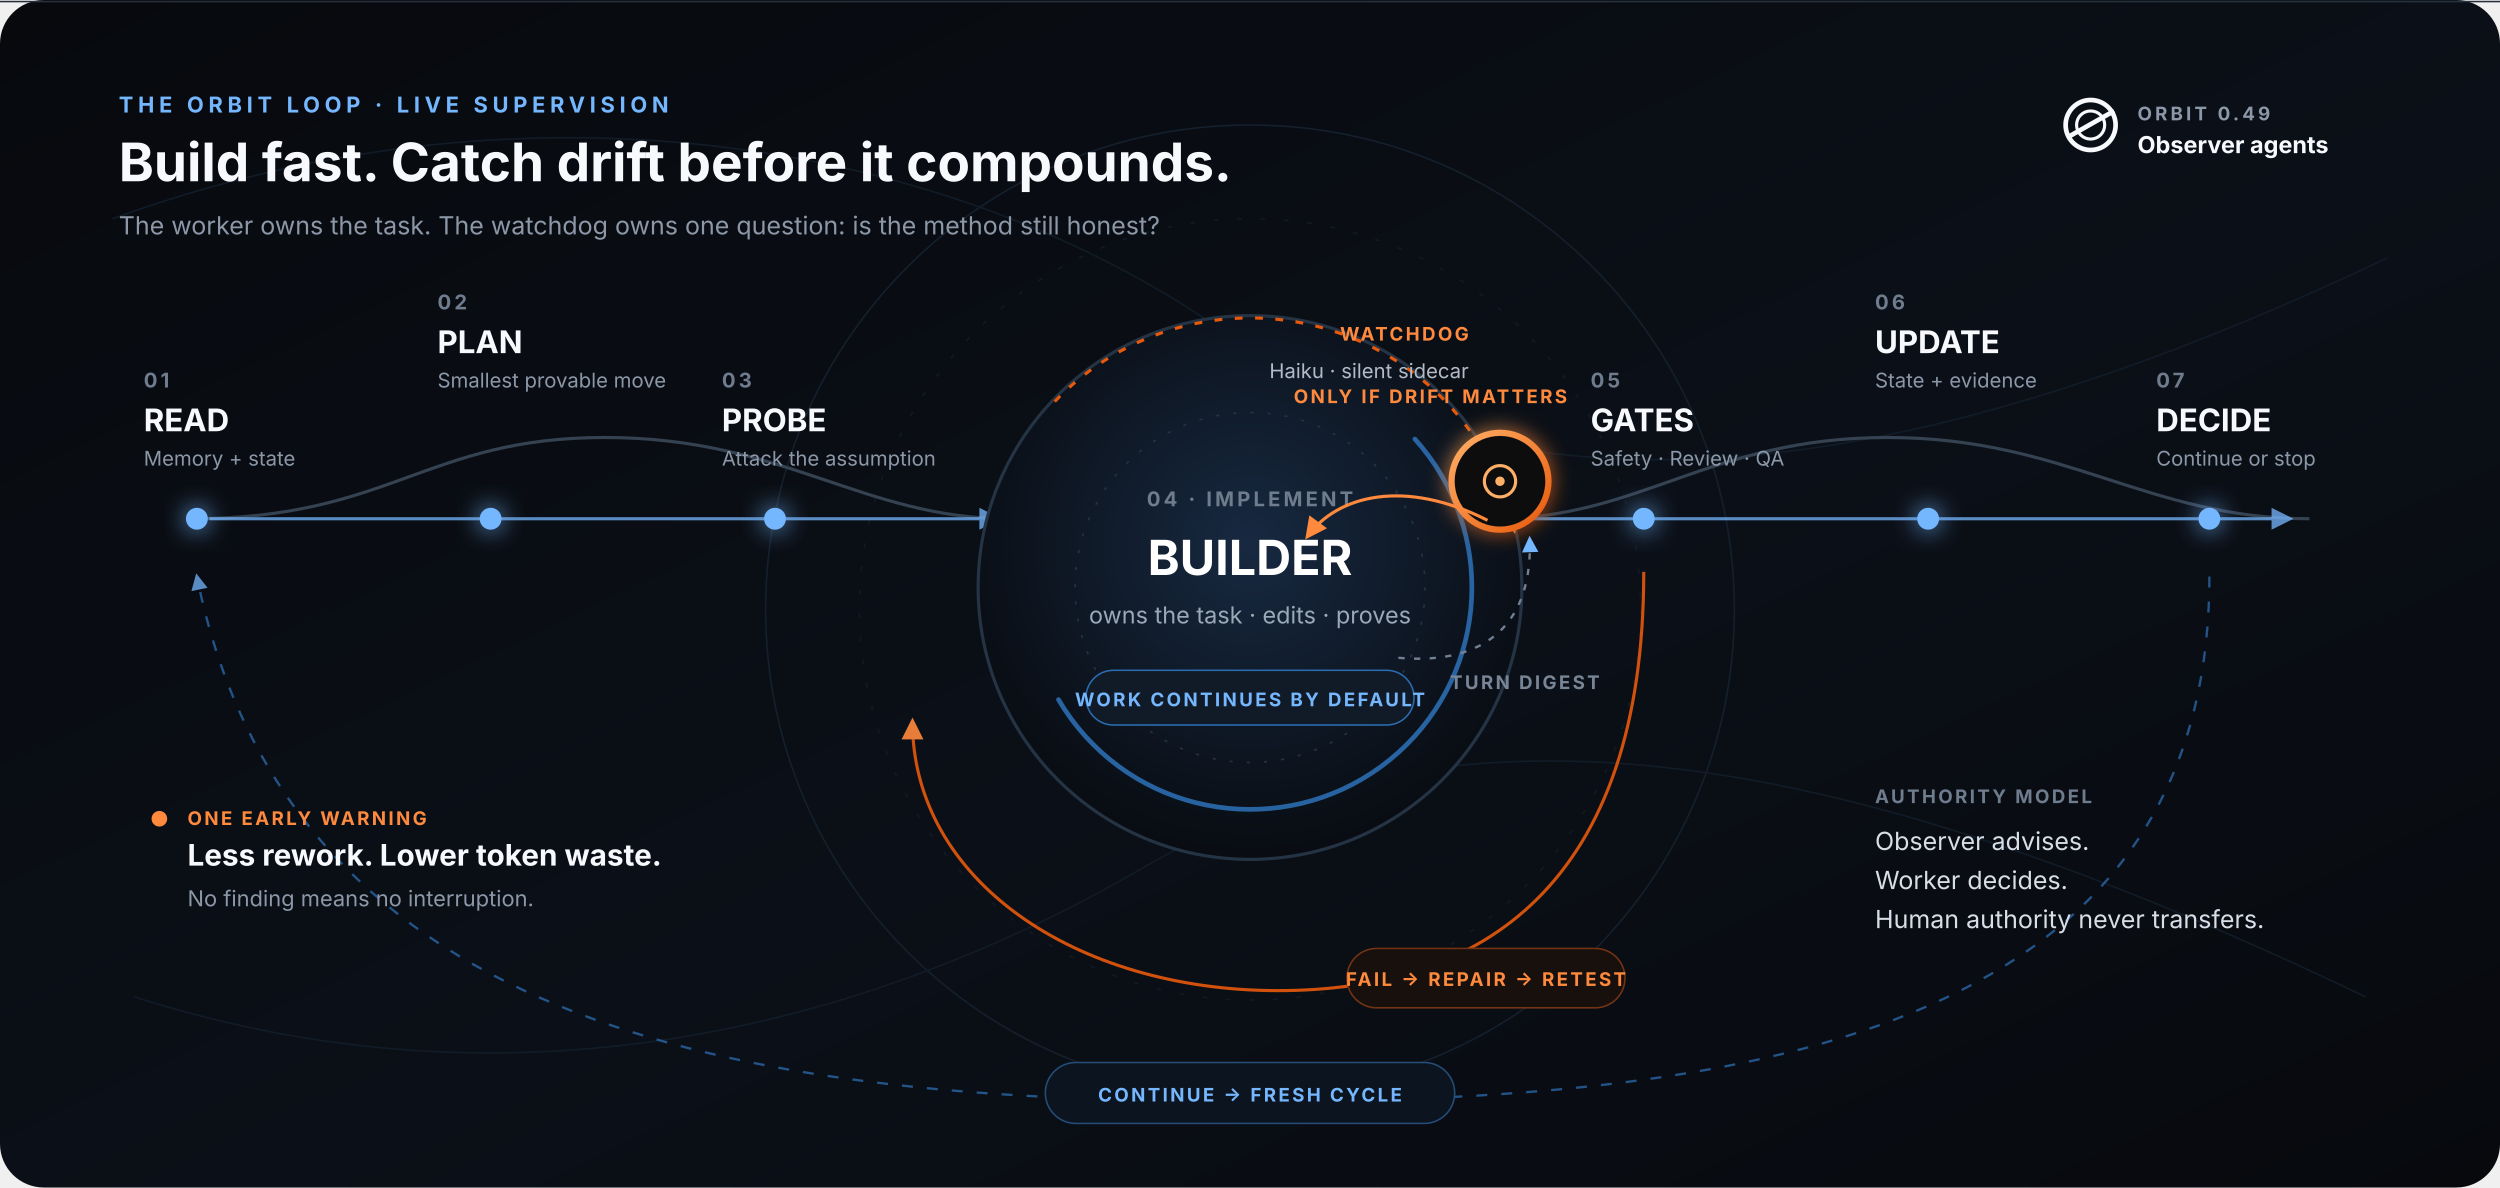
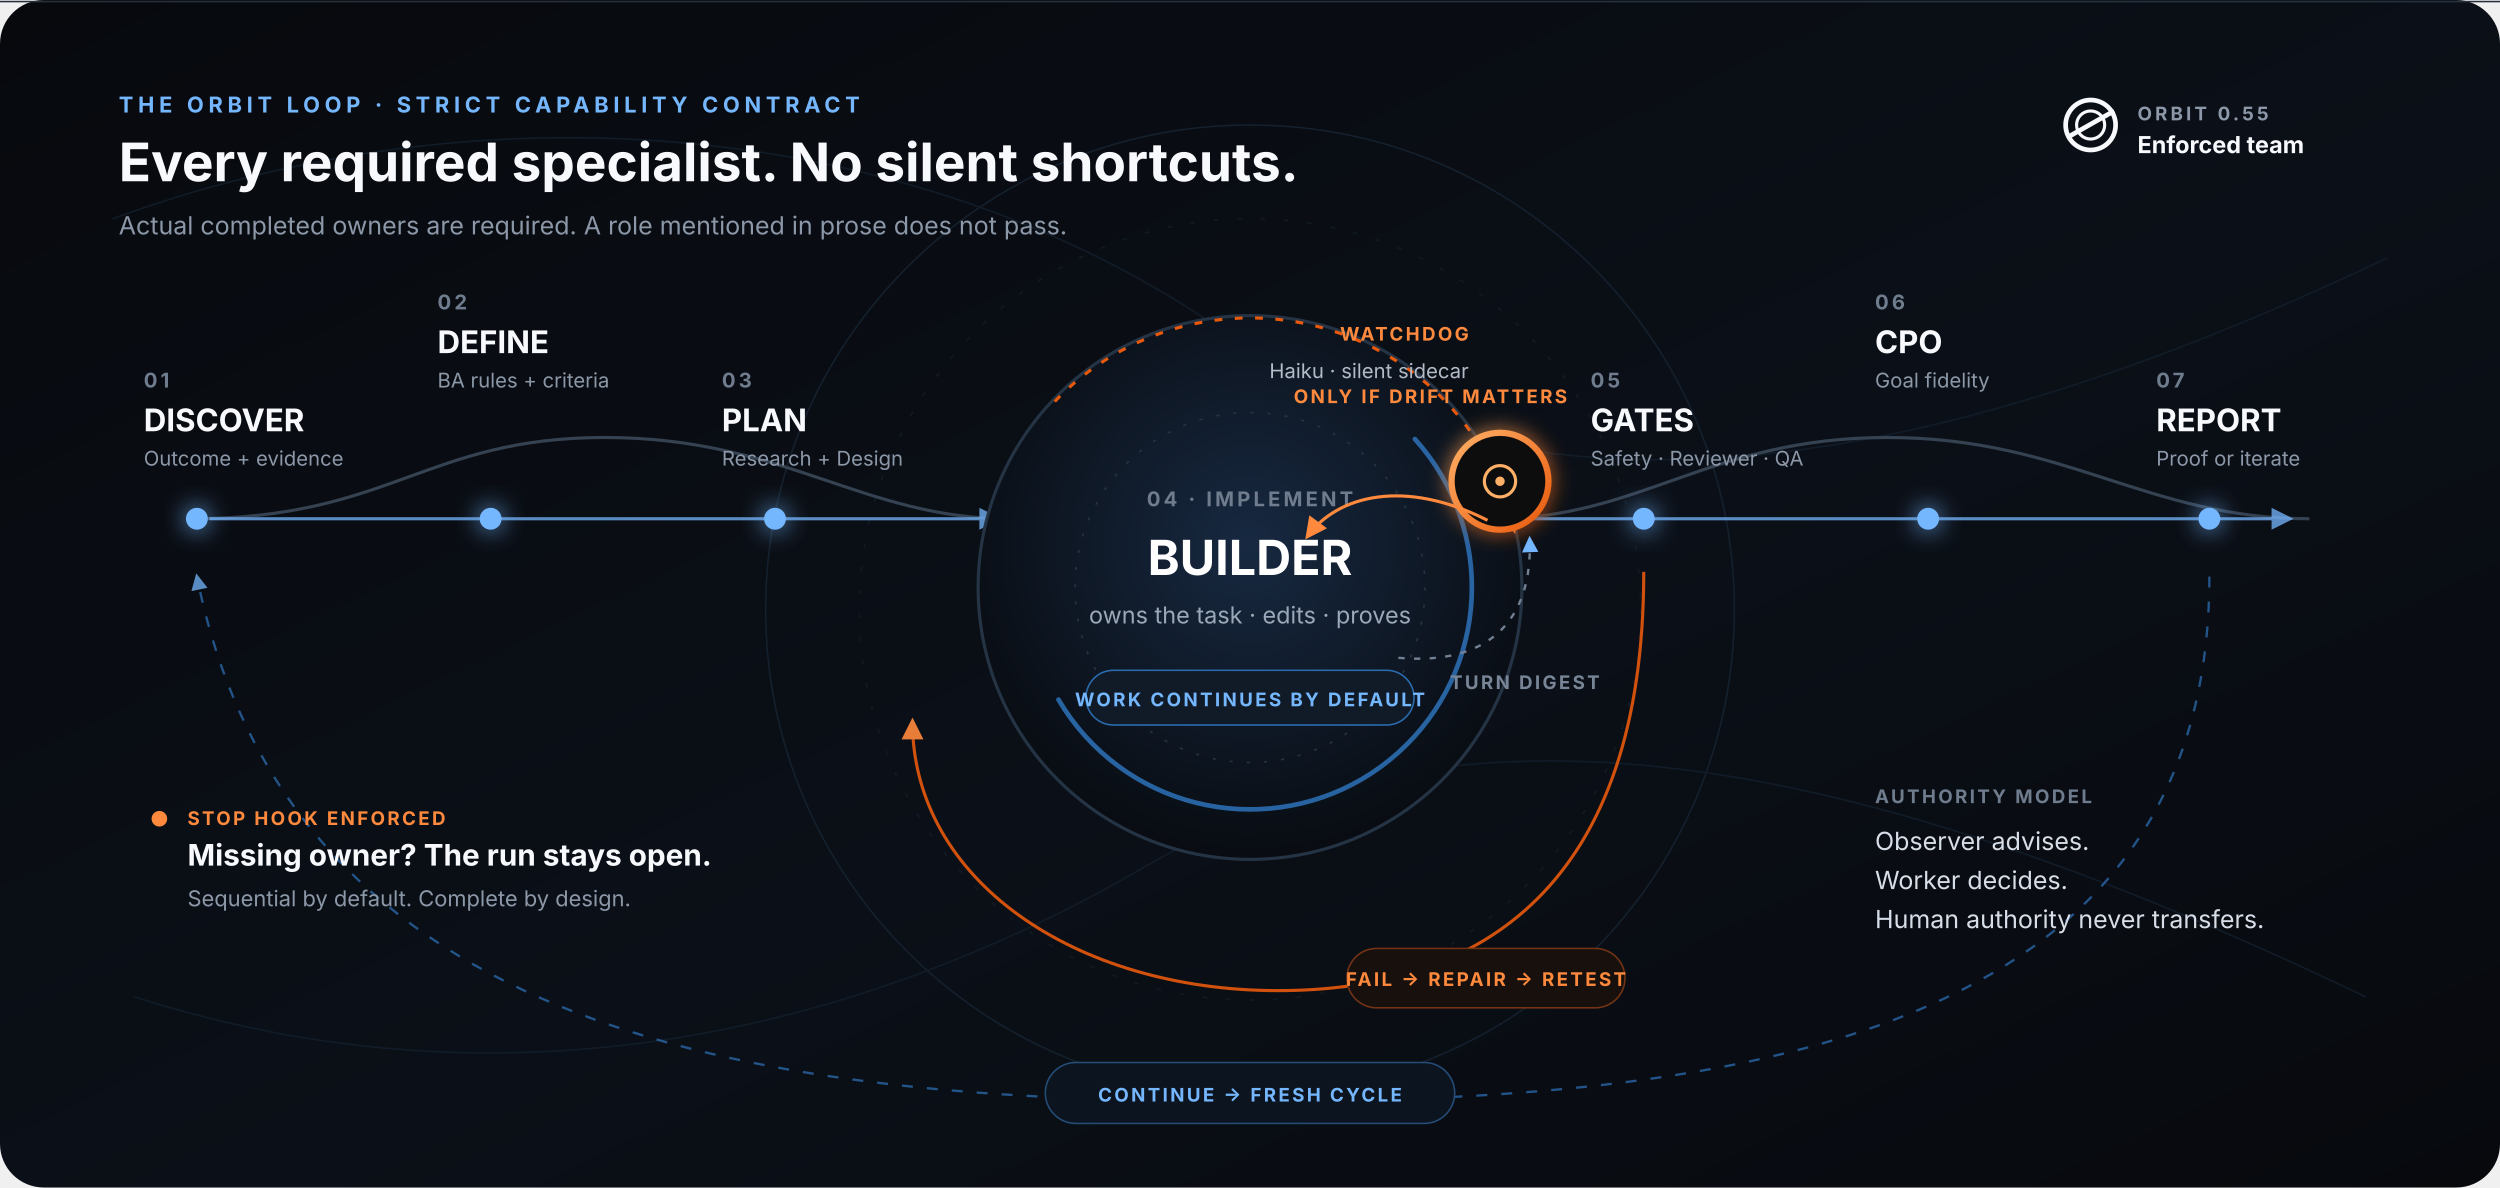
<svg xmlns="http://www.w3.org/2000/svg" width="1600" height="760" viewBox="0 0 1600 760" role="img" aria-labelledby="title desc">
  <defs>
    <linearGradient id="bg" x1="0" y1="0" x2="1" y2="1">
      <stop offset="0" stop-color="#07090d" />
      <stop offset="0.55" stop-color="#0b1018" />
      <stop offset="1" stop-color="#07090d" />
    </linearGradient>
    <linearGradient id="blue" x1="0" y1="0" x2="1" y2="1">
      <stop offset="0" stop-color="#75b7ff" />
      <stop offset="1" stop-color="#2b6cb0" />
    </linearGradient>
    <linearGradient id="orange" x1="0" y1="0" x2="1" y2="1">
      <stop offset="0" stop-color="#ffb067" />
      <stop offset="1" stop-color="#e8590c" />
    </linearGradient>
    <radialGradient id="core" cx="50%" cy="42%" r="65%">
      <stop offset="0" stop-color="#172941" />
      <stop offset="0.72" stop-color="#0b111a" />
      <stop offset="1" stop-color="#07090d" />
    </radialGradient>
    <filter id="blueGlow" x="-100%" y="-100%" width="300%" height="300%">
      <feGaussianBlur stdDeviation="8" result="blur" />
      <feMerge>
        <feMergeNode in="blur" />
        <feMergeNode in="SourceGraphic" />
      </feMerge>
    </filter>
    <filter id="orangeGlow" x="-100%" y="-100%" width="300%" height="300%">
      <feGaussianBlur stdDeviation="6" result="blur" />
      <feMerge>
        <feMergeNode in="blur" />
        <feMergeNode in="SourceGraphic" />
      </feMerge>
    </filter>
    <marker id="arrowBlue" viewBox="0 0 10 10" refX="8" refY="5" markerWidth="7" markerHeight="7" orient="auto-start-reverse">
      <path d="M 0 0 L 10 5 L 0 10 z" fill="#75b7ff" />
    </marker>
    <marker id="arrowOrange" viewBox="0 0 10 10" refX="8" refY="5" markerWidth="7" markerHeight="7" orient="auto-start-reverse">
      <path d="M 0 0 L 10 5 L 0 10 z" fill="#ff8a3d" />
    </marker>
    <style>
      .sans { font-family: Inter, ui-sans-serif, system-ui, -apple-system, BlinkMacSystemFont, "Segoe UI", sans-serif; }
      .mono { font-family: "SFMono-Regular", Consolas, "Liberation Mono", monospace; }
      .eyebrow { font-size: 14px; font-weight: 700; letter-spacing: 3px; }
      .stageNo { font-size: 13px; font-weight: 700; letter-spacing: 2px; fill: #6f7c8d; }
      .stageName { font-size: 20px; font-weight: 680; fill: #f7f9fc; }
      .stageNote { font-size: 13px; fill: #8c98a8; }
      .tiny { font-size: 12px; font-weight: 650; letter-spacing: 1.5px; }
    </style>
  </defs>
  <rect width="1600" height="760" rx="28" fill="url(#bg)" />
  <path d="M0 1H1600" stroke="#27313d" />
  <circle cx="800" cy="390" r="310" fill="none" stroke="#14202d" stroke-width="1" />
  <circle cx="800" cy="390" r="250" fill="none" stroke="#101a25" stroke-width="1" stroke-dasharray="3 12" />
  <path d="M72 140C330 46 600 86 780 210C965 337 1204 319 1528 165" fill="none" stroke="#111c28" stroke-width="1" />
  <path d="M86 638C333 717 561 655 734 554C938 436 1184 480 1514 638" fill="none" stroke="#111c28" stroke-width="1" />
  <g class="sans">
-     <text x="76" y="72" class="eyebrow" fill="#75b7ff">THE ORBIT LOOP · LIVE SUPERVISION</text>
-     <text x="76" y="116" font-size="34" font-weight="720" fill="#f7f9fc">Build fast. Catch drift before it compounds.</text>
-     <text x="76" y="150" font-size="16" fill="#8c98a8">The worker owns the task. The watchdog owns one question: is the method still honest?</text>
+     <text x="76" y="72" class="eyebrow" fill="#75b7ff">THE ORBIT LOOP · STRICT CAPABILITY CONTRACT</text>
+     <text x="76" y="116" font-size="34" font-weight="720" fill="#f7f9fc">Every required specialist. No silent shortcuts.</text>
+     <text x="76" y="150" font-size="16" fill="#8c98a8">Actual completed owners are required. A role mentioned in prose does not pass.</text>
    <g transform="translate(1320 62)">
      <circle cx="18" cy="18" r="16" fill="none" stroke="#f7f9fc" stroke-width="3" />
      <circle cx="18" cy="18" r="9" fill="none" stroke="#f7f9fc" stroke-width="2" />
      <path d="M3 26L33 9" stroke="#f7f9fc" stroke-width="3" />
-       <text x="48" y="15" font-size="12" font-weight="700" letter-spacing="2" fill="#8c98a8">ORBIT 0.49</text>
-       <text x="48" y="36" font-size="15" font-weight="650" fill="#f7f9fc">Observer agents</text>
+       <text x="48" y="15" font-size="12" font-weight="700" letter-spacing="2" fill="#8c98a8">ORBIT 0.55</text>
+       <text x="48" y="36" font-size="15" font-weight="650" fill="#f7f9fc">Enforced team</text>
    </g>
  </g>
  <path d="M122 332C250 332 272 280 387 280S552 332 646 332" fill="none" stroke="#354252" stroke-width="2" />
  <path d="M956 332C1050 332 1094 280 1208 280S1374 332 1478 332" fill="none" stroke="#354252" stroke-width="2" />
  <path d="M134 332H638" fill="none" stroke="#75b7ff" stroke-width="2" marker-end="url(#arrowBlue)" opacity=".75" />
  <path d="M962 332H1465" fill="none" stroke="#75b7ff" stroke-width="2" marker-end="url(#arrowBlue)" opacity=".75" />
  <g class="sans">
    <g transform="translate(92 248)">
      <circle cx="34" cy="84" r="7" fill="#75b7ff" filter="url(#blueGlow)" />
      <text x="0" y="0" class="stageNo">01</text>
-       <text x="0" y="28" class="stageName">READ</text>
-       <text x="0" y="50" class="stageNote">Memory + state</text>
+       <text x="0" y="28" class="stageName">DISCOVER</text>
+       <text x="0" y="50" class="stageNote">Outcome + evidence</text>
    </g>
    <g transform="translate(280 198)">
      <circle cx="34" cy="134" r="7" fill="#75b7ff" filter="url(#blueGlow)" />
      <text x="0" y="0" class="stageNo">02</text>
-       <text x="0" y="28" class="stageName">PLAN</text>
-       <text x="0" y="50" class="stageNote">Smallest provable move</text>
+       <text x="0" y="28" class="stageName">DEFINE</text>
+       <text x="0" y="50" class="stageNote">BA rules + criteria</text>
    </g>
    <g transform="translate(462 248)">
      <circle cx="34" cy="84" r="7" fill="#75b7ff" filter="url(#blueGlow)" />
      <text x="0" y="0" class="stageNo">03</text>
-       <text x="0" y="28" class="stageName">PROBE</text>
-       <text x="0" y="50" class="stageNote">Attack the assumption</text>
+       <text x="0" y="28" class="stageName">PLAN</text>
+       <text x="0" y="50" class="stageNote">Research + Design</text>
    </g>
  </g>
  <g transform="translate(800 376)">
    <circle r="174" fill="url(#core)" stroke="#253445" stroke-width="2" />
    <circle r="142" fill="none" stroke="#2b6cb0" stroke-width="3" stroke-dasharray="475 420" stroke-linecap="round" transform="rotate(-42)" opacity=".9" />
    <circle r="112" fill="none" stroke="#253445" stroke-width="1" stroke-dasharray="2 9" />
    <g class="sans" text-anchor="middle">
      <text y="-52" class="stageNo" fill="#75b7ff">04 · IMPLEMENT</text>
      <text y="-8" font-size="31" font-weight="740" fill="#ffffff">BUILDER</text>
      <text y="23" font-size="15" fill="#9ba8b8">owns the task · edits · proves</text>
      <rect x="-105" y="53" width="210" height="35" rx="17.5" fill="#111b27" stroke="#2b6cb0" />
      <text y="76" class="tiny" fill="#75b7ff">WORK CONTINUES BY DEFAULT</text>
    </g>
    <path d="M-125 -119A173 173 0 0 1 169 -37" fill="none" stroke="#e8590c" stroke-width="2" stroke-dasharray="5 8" marker-end="url(#arrowOrange)" />
    <g transform="translate(160 -68)" filter="url(#orangeGlow)">
      <circle r="31" fill="#11100e" stroke="url(#orange)" stroke-width="4" />
      <circle r="10" fill="none" stroke="#ffb067" stroke-width="2" />
      <circle r="3" fill="#ffb067" />
    </g>
    <g class="sans" transform="translate(140 -158)" text-anchor="end">
      <text class="tiny" fill="#ff8a3d">WATCHDOG</text>
      <text y="24" font-size="13" fill="#b2bbc7">Haiku · silent sidecar</text>
    </g>
    <path d="M95 45C152 50 181 22 179 -31" fill="none" stroke="#738194" stroke-width="1.5" stroke-dasharray="4 6" marker-end="url(#arrowBlue)" />
    <path d="M152 -43C99 -70 56 -59 37 -33" fill="none" stroke="#ff8a3d" stroke-width="2" marker-end="url(#arrowOrange)" />
    <g class="sans">
      <text x="128" y="65" class="tiny" fill="#788596">TURN DIGEST</text>
      <text x="28" y="-118" class="tiny" fill="#ff8a3d">ONLY IF DRIFT MATTERS</text>
    </g>
  </g>
  <g class="sans">
    <g transform="translate(1018 248)">
      <circle cx="34" cy="84" r="7" fill="#75b7ff" filter="url(#blueGlow)" />
      <text x="0" y="0" class="stageNo">05</text>
      <text x="0" y="28" class="stageName">GATES</text>
-       <text x="0" y="50" class="stageNote">Safety · Review · QA</text>
+       <text x="0" y="50" class="stageNote">Safety · Reviewer · QA</text>
    </g>
    <g transform="translate(1200 198)">
      <circle cx="34" cy="134" r="7" fill="#75b7ff" filter="url(#blueGlow)" />
      <text x="0" y="0" class="stageNo">06</text>
-       <text x="0" y="28" class="stageName">UPDATE</text>
-       <text x="0" y="50" class="stageNote">State + evidence</text>
+       <text x="0" y="28" class="stageName">CPO</text>
+       <text x="0" y="50" class="stageNote">Goal fidelity</text>
    </g>
    <g transform="translate(1380 248)">
      <circle cx="34" cy="84" r="7" fill="#75b7ff" filter="url(#blueGlow)" />
      <text x="0" y="0" class="stageNo">07</text>
-       <text x="0" y="28" class="stageName">DECIDE</text>
-       <text x="0" y="50" class="stageNote">Continue or stop</text>
+       <text x="0" y="28" class="stageName">REPORT</text>
+       <text x="0" y="50" class="stageNote">Proof or iterate</text>
    </g>
  </g>
  <g class="sans">
    <path d="M1052 366C1052 566 949 634 818 634C688 634 584 563 584 462" fill="none" stroke="#e8590c" stroke-width="2" marker-end="url(#arrowOrange)" opacity=".9" />
    <rect x="862" y="607" width="178" height="38" rx="19" fill="#18100c" stroke="#743414" />
    <text x="951" y="631" text-anchor="middle" class="tiny" fill="#ff8a3d">FAIL → REPAIR → RETEST</text>
    <path d="M1414 369C1414 665 1112 705 800 705C488 705 186 665 126 369" fill="none" stroke="#2b6cb0" stroke-width="1.5" stroke-dasharray="7 9" marker-end="url(#arrowBlue)" opacity=".75" />
    <rect x="669" y="680" width="262" height="39" rx="19.5" fill="#0c1420" stroke="#244d78" />
    <text x="800" y="705" text-anchor="middle" class="tiny" fill="#75b7ff">CONTINUE → FRESH CYCLE</text>
    <g transform="translate(92 514)">
      <circle cx="10" cy="10" r="5" fill="#ff8a3d" />
-       <text x="28" y="14" class="tiny" fill="#ff8a3d">ONE EARLY WARNING</text>
-       <text x="28" y="40" font-size="19" font-weight="680" fill="#f7f9fc">Less rework. Lower token waste.</text>
-       <text x="28" y="66" font-size="14" fill="#8c98a8">No finding means no interruption.</text>
+       <text x="28" y="14" class="tiny" fill="#ff8a3d">STOP HOOK ENFORCED</text>
+       <text x="28" y="40" font-size="19" font-weight="680" fill="#f7f9fc">Missing owner? The run stays open.</text>
+       <text x="28" y="66" font-size="14" fill="#8c98a8">Sequential by default. Complete by design.</text>
    </g>
    <g transform="translate(1200 514)">
      <text class="tiny" fill="#6f7c8d">AUTHORITY MODEL</text>
      <text y="30" font-size="16" fill="#d8dee7">Observer advises.</text>
      <text y="55" font-size="16" fill="#d8dee7">Worker decides.</text>
      <text y="80" font-size="16" fill="#d8dee7">Human authority never transfers.</text>
    </g>
  </g>
</svg>
